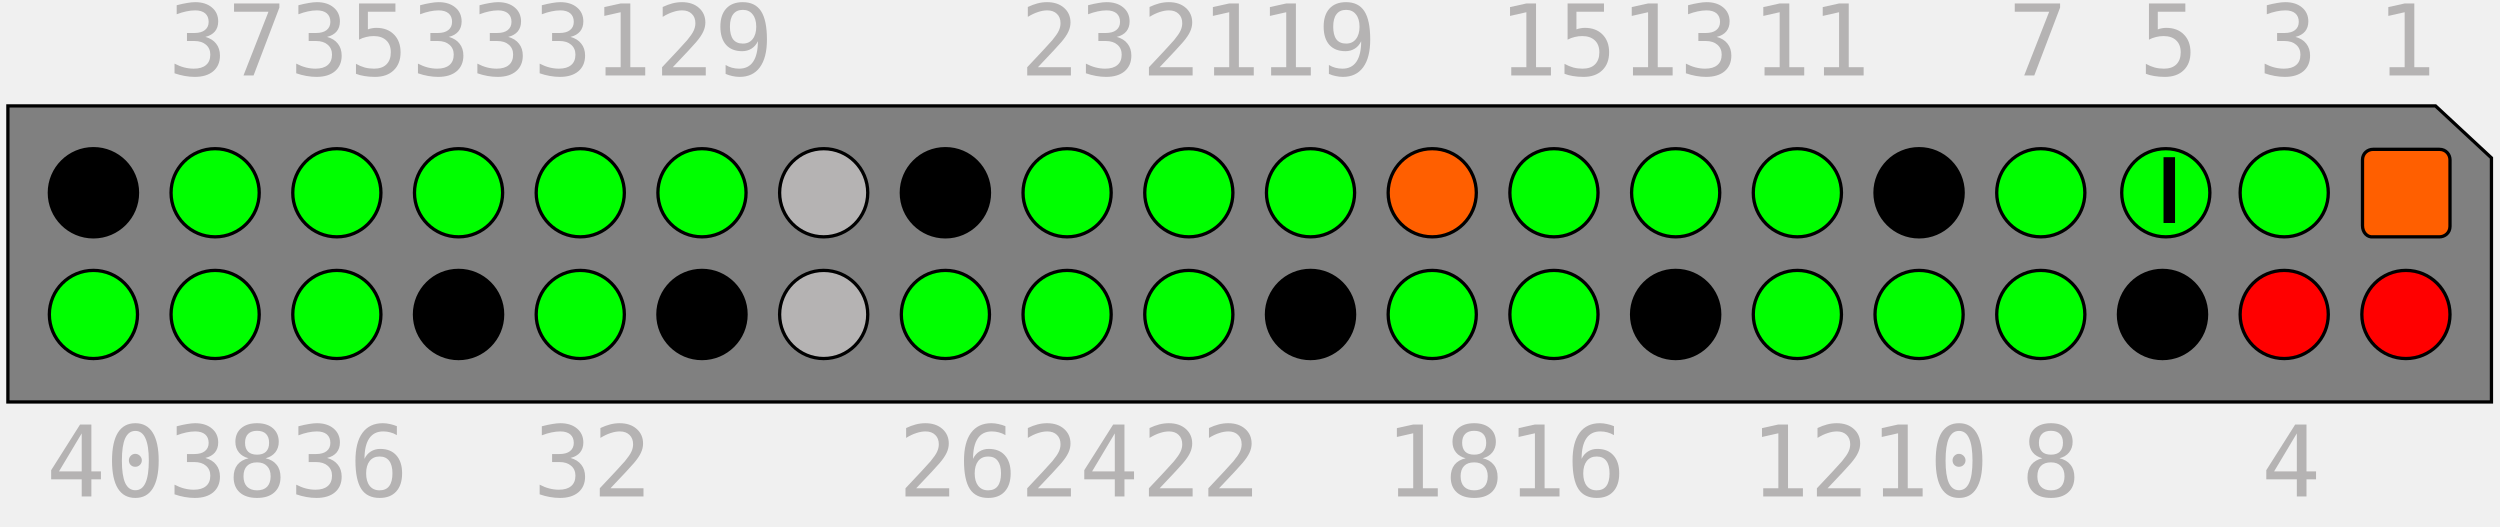
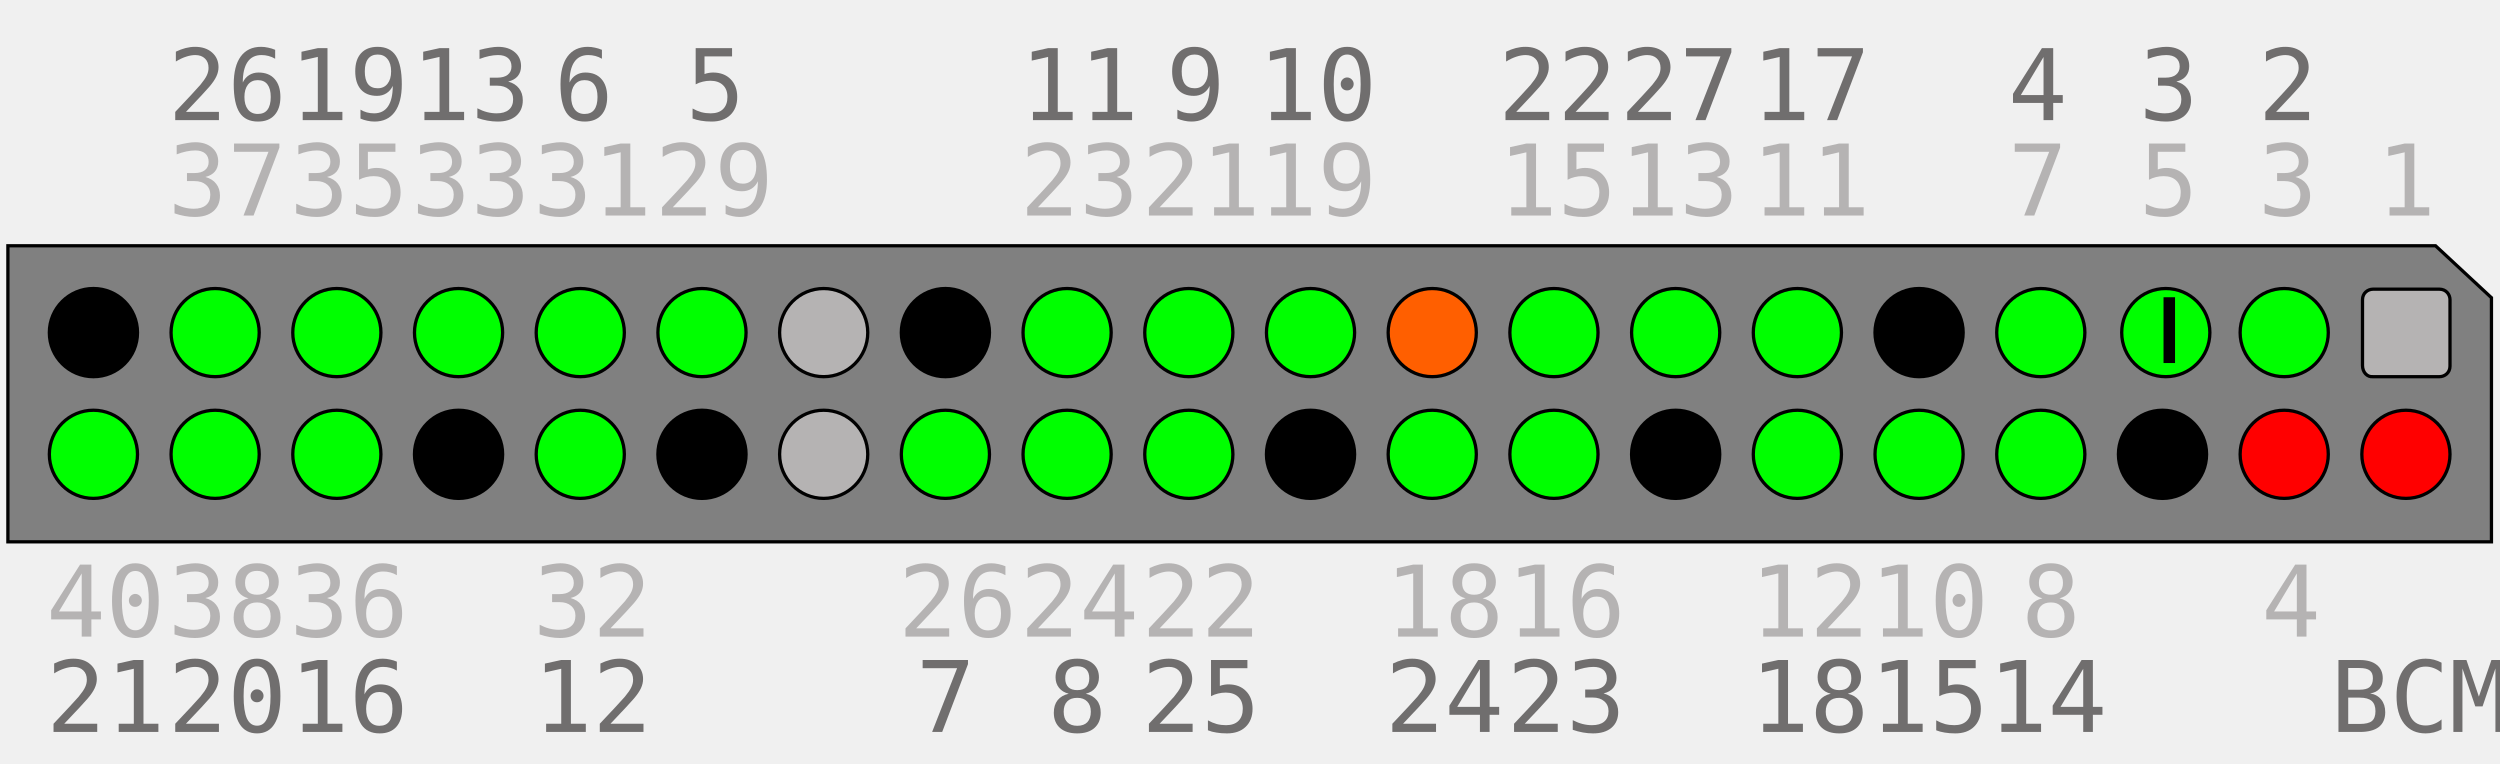
- <svg xmlns="http://www.w3.org/2000/svg" width="380px" height="80px" viewBox="0 0 380 80">
+ <svg xmlns="http://www.w3.org/2000/svg" width="360px" height="110px" viewBox="0 0 380 100">
  <style type="text/css">
- 	.st0,.st1,.st2,.st3,.st4,.st5{stroke:#000000;stroke-width:0.5;stroke-miterlimit:10;}
- 	.st0{fill:#808080;}
- 	.st1{fill:#FF0000;}
- 	.st3{fill:#00FF00;}
- 	.st4,.st6{fill:#B5B3B3;}
- 	.st5{fill:#FF5F00;}
- 	.st6{font-family:'Inconsolata';font-size:15px;}
- 	.st7{fill:#FFFFFF;}
- 	.st8{stroke:#000000;;font-size:9px;}
+ 	.st0,.st1,.st2,.st3,.st4,.st5 {stroke:#000000;stroke-width:0.5;stroke-miterlimit:10;}
+ 	.st0 {fill:#808080;}
+ 	.st1 {fill:#FF0000;}
+ 	.st3 {fill:#00FF00;}
+ 	.st4,.st6 {fill:#B5B3B3;}
+ 	.st5 {fill:#FF5F00;}
+ 	.st6, .st9 {font-family:'Inconsolata';font-size:15px;}
+ 	.st7 {fill:#FFFFFF;}
+ 	.st8 {stroke:#000000;;font-size:9px;}
+ 	.st9 {fill:#706E6E;}
</style>
-   <path class="st0" d="M378.7,24c0,12.9,0,24.2,0,37.1H1.2v-45c123.5,0,245.5,0,369,0L378.7,24z" />
-   <circle class="st2" cx="14.2" cy="29.3" r="6.7" />
-   <circle class="st3" cx="32.7" cy="29.3" r="6.7" />
-   <circle class="st3" cx="51.2" cy="29.3" r="6.7" />
-   <circle class="st3" cx="69.7" cy="29.3" r="6.7" />
-   <circle class="st3" cx="88.2" cy="29.3" r="6.7" />
-   <circle class="st3" cx="106.7" cy="29.3" r="6.7" />
-   <circle class="st4" cx="125.2" cy="29.3" r="6.7" />
-   <circle class="st2" cx="143.7" cy="29.3" r="6.7" />
-   <circle class="st3" cx="162.2" cy="29.3" r="6.7" />
-   <circle class="st3" cx="180.7" cy="29.3" r="6.7" />
-   <circle class="st3" cx="199.2" cy="29.3" r="6.7" />
-   <circle class="st5" cx="217.7" cy="29.3" r="6.7" />
-   <circle class="st3" cx="236.2" cy="29.3" r="6.7" />
-   <circle class="st3" cx="254.7" cy="29.3" r="6.7" />
-   <circle class="st3" cx="273.2" cy="29.3" r="6.7" />
-   <circle class="st2" cx="291.7" cy="29.3" r="6.7" />
-   <circle class="st3" cx="310.2" cy="29.3" r="6.7" />
-   <circle class="st3" cx="329.2" cy="29.3" r="6.7" />
-   <path class="st5" d="M359.1,34.3V24.3c0-1,0.8-1.6,1.6-1.6h10.1c1,0,1.6,0.8,1.6,1.6v10.1c0,1-0.8,1.6-1.6,1.6h-10.1 C359.8,36.1,359.1,35.3,359.1,34.3z" />
-   <circle class="st3" cx="347.2" cy="29.3" r="6.7" />
-   <circle class="st3" cx="14.2" cy="47.8" r="6.7" />
-   <circle class="st3" cx="32.7" cy="47.8" r="6.7" />
-   <circle class="st3" cx="51.2" cy="47.8" r="6.7" />
-   <circle class="st2" cx="69.7" cy="47.8" r="6.7" />
-   <circle class="st3" cx="88.2" cy="47.8" r="6.7" />
-   <circle class="st2" cx="106.7" cy="47.8" r="6.7" />
-   <circle class="st4" cx="125.2" cy="47.8" r="6.7" />
-   <circle class="st3" cx="143.7" cy="47.8" r="6.7" />
-   <circle class="st3" cx="162.2" cy="47.8" r="6.7" />
-   <circle class="st3" cx="180.7" cy="47.8" r="6.7" />
-   <circle class="st2" cx="199.2" cy="47.8" r="6.7" />
-   <circle class="st3" cx="217.7" cy="47.8" r="6.7" />
-   <circle class="st3" cx="236.2" cy="47.8" r="6.7" />
-   <circle class="st2" cx="254.7" cy="47.8" r="6.7" />
-   <circle class="st3" cx="273.2" cy="47.8" r="6.7" />
-   <circle class="st3" cx="291.7" cy="47.8" r="6.7" />
-   <circle class="st3" cx="310.2" cy="47.8" r="6.7" />
-   <circle class="st2" cx="328.7" cy="47.8" r="6.7" />
-   <circle class="st1" cx="347.2" cy="47.8" r="6.7" />
-   <circle class="st1" cx="365.7" cy="47.8" r="6.7" />
-   <text class="st6" transform="matrix(1 0 0 1 1.2269 11.4678)">
-     <tspan class="lcdchar-no mpdoled-no" x="24.3" y="0">37</tspan>
-     <tspan class="lcdchar-no mpdoled-no" x="42.8" y="0">35</tspan>
-     <tspan class="lcdchar-no mpdoled-no" x="61.3" y="0">33</tspan>
-     <tspan class="lcdchar-no mpdoled-no" x="79.8" y="0">31</tspan>
-     <tspan class="lcdchar-no mpdoled-no" x="98.3" y="0">29</tspan>
-     <tspan x="153.8" y="0">23</tspan>
-     <tspan class="mpdoled-no" x="172.3" y="0">21</tspan>
-     <tspan class="lcdchar-no" x="190" y="0">19</tspan>
-     <tspan class="mpdoled-no" x="226.5" y="0">15</tspan>
-     <tspan class="lcdchar-no mpdoled-no" x="245" y="0">13</tspan>
-     <tspan class="lcdchar-no mpdoled-no" x="265" y="0">11</tspan>
-     <tspan class="lcdchar-no gpio-no mpdoled-no" x="304" y="0">7</tspan>
-     <tspan class="gpio-no" x="323.9" y="0">5</tspan>
-     <tspan class="gpio-no st8" x="325.8" y="19.8">|</tspan>
-     <tspan class="gpio-no" x="342" y="0">3</tspan>
-     <tspan class="gpio-no rotaryencoder-no power" x="360" y="0">1</tspan>
+   <path class="st0" d="M378.7,37.2c0,12.9,0,24.2,0,37.1H1.2v-45c123.5,0,245.5,0,369,0L378.7,37.2z" />
+   <circle class="st2" cx="14.2" cy="42.5" r="6.7" />
+   <circle class="st3" cx="32.7" cy="42.5" r="6.7" />
+   <circle class="st3" cx="51.2" cy="42.5" r="6.7" />
+   <circle class="st3" cx="69.7" cy="42.5" r="6.7" />
+   <circle class="st3" cx="88.2" cy="42.5" r="6.7" />
+   <circle class="st3" cx="106.7" cy="42.5" r="6.7" />
+   <circle class="st4" cx="125.2" cy="42.5" r="6.7" />
+   <circle class="st2" cx="143.7" cy="42.5" r="6.7" />
+   <circle class="st3" cx="162.2" cy="42.5" r="6.7" />
+   <circle class="st3" cx="180.7" cy="42.5" r="6.7" />
+   <circle class="st3" cx="199.2" cy="42.5" r="6.7" />
+   <circle class="st5" cx="217.7" cy="42.5" r="6.7" />
+   <circle class="st3" cx="236.2" cy="42.5" r="6.7" />
+   <circle class="st3" cx="254.7" cy="42.5" r="6.7" />
+   <circle class="st3" cx="273.2" cy="42.5" r="6.7" />
+   <circle class="st2" cx="291.7" cy="42.5" r="6.7" />
+   <circle class="st3" cx="310.2" cy="42.5" r="6.7" />
+   <circle class="st3" cx="329.2" cy="42.5" r="6.7" />
+   <path class="st4" d="M359.1,47.5v-10c0-1,0.8-1.6,1.6-1.6h10.1c1,0,1.6,0.8,1.6,1.6v10.1c0,1-0.8,1.6-1.6,1.6h-10.1 C359.8,49.3,359.1,48.5,359.1,47.5z" />
+   <circle class="st3" cx="347.2" cy="42.5" r="6.7" />
+   <circle class="st3" cx="14.2" cy="61" r="6.7" />
+   <circle class="st3" cx="32.7" cy="61" r="6.7" />
+   <circle class="st3" cx="51.2" cy="61" r="6.7" />
+   <circle class="st2" cx="69.7" cy="61" r="6.7" />
+   <circle class="st3" cx="88.2" cy="61" r="6.7" />
+   <circle class="st2" cx="106.7" cy="61" r="6.7" />
+   <circle class="st4" cx="125.2" cy="61" r="6.7" />
+   <circle class="st3" cx="143.7" cy="61" r="6.7" />
+   <circle class="st3" cx="162.2" cy="61" r="6.7" />
+   <circle class="st3" cx="180.7" cy="61" r="6.7" />
+   <circle class="st2" cx="199.2" cy="61" r="6.7" />
+   <circle class="st3" cx="217.7" cy="61" r="6.7" />
+   <circle class="st3" cx="236.2" cy="61" r="6.7" />
+   <circle class="st2" cx="254.7" cy="61" r="6.7" />
+   <circle class="st3" cx="273.2" cy="61" r="6.7" />
+   <circle class="st3" cx="291.7" cy="61" r="6.7" />
+   <circle class="st3" cx="310.2" cy="61" r="6.7" />
+   <circle class="st2" cx="328.7" cy="61" r="6.7" />
+   <circle class="st1" cx="347.2" cy="61" r="6.7" />
+   <circle class="st1" cx="365.7" cy="61" r="6.7" />
+   <text class="st9" transform="matrix(1 0 0 1 1.2269 -14.5)">
+     <tspan class="lcdchar-no mpdoled-no" x="24.3" y="24.7">26</tspan>
+     <tspan class="lcdchar-no mpdoled-no" x="42.8" y="24.7">19</tspan>
+     <tspan class="lcdchar-no mpdoled-no" x="61.3" y="24.7">13</tspan>
+     <tspan class="lcdchar-no mpdoled-no" x="83" y="24.7">6</tspan>
+     <tspan class="lcdchar-no mpdoled-no" x="103" y="24.7">5</tspan>
+     <tspan x="153.8" y="24.7">11</tspan>
+     <tspan class="mpdoled-no" x="176" y="24.7">9</tspan>
+     <tspan class="lcdchar-no" x="190" y="24.7">10</tspan>
+     <tspan class="mpdoled-no" x="226.5" y="24.7">22</tspan>
+     <tspan class="lcdchar-no mpdoled-no" x="245" y="24.7">27</tspan>
+     <tspan class="lcdchar-no mpdoled-no" x="265" y="24.7">17</tspan>
+     <tspan class="lcdchar-no gpio-no mpdoled-no" x="304" y="24.7">4</tspan>
+     <tspan class="gpio-no" x="323.9" y="24.7">3</tspan>
+     <tspan class="gpio-no" x="342" y="24.7">2</tspan>
  </text>
-   <text class="st6" transform="matrix(1 0 0 1 1.2268 75.4674)">
-     <tspan class="lcdchar-no mpdoled-no" x="5.8" y="0">40</tspan>
-     <tspan class="lcdchar-no mpdoled-no" x="24.3" y="0">38</tspan>
-     <tspan class="lcdchar-no mpdoled-no" x="42.8" y="0">36</tspan>
-     <tspan class="lcdchar-no mpdoled-no" x="79.8" y="0">32</tspan>
-     <tspan class="lcdchar-no mpdoled-no" x="135.3" y="0">26</tspan>
-     <tspan x="153.8" y="0">24</tspan>
-     <tspan x="172.3" y="0">22</tspan>
-     <tspan x="209.3" y="0">18</tspan>
-     <tspan class="mpdoled-no" x="227.8" y="0">16</tspan>
-     <tspan class="lcdchar-no mpdoled-no" x="264.8" y="0">12</tspan>
-     <tspan class="lcdchar-no gpio-no mpdoled-no" x="283" y="0">10</tspan>
-     <tspan class="lcdchar-no gpio-no mpdoled-no" x="306" y="0">8</tspan>
-     <tspan class="gpio-no mpdoled-no rotaryencoder-no power" x="342.5" y="0">4</tspan>
+   <text class="st6" transform="matrix(1 0 0 1 1.2269 0)">
+     <tspan class="lcdchar-no mpdoled-no" x="24.3" y="24.7">37</tspan>
+     <tspan class="lcdchar-no mpdoled-no" x="42.8" y="24.7">35</tspan>
+     <tspan class="lcdchar-no mpdoled-no" x="61.3" y="24.7">33</tspan>
+     <tspan class="lcdchar-no mpdoled-no" x="79.8" y="24.7">31</tspan>
+     <tspan class="lcdchar-no mpdoled-no" x="98.3" y="24.7">29</tspan>
+     <tspan x="153.8" y="24.7">23</tspan>
+     <tspan class="mpdoled-no" x="172.3" y="24.7">21</tspan>
+     <tspan class="lcdchar-no" x="190" y="24.7">19</tspan>
+     <tspan class="mpdoled-no" x="226.5" y="24.7">15</tspan>
+     <tspan class="lcdchar-no mpdoled-no" x="245" y="24.7">13</tspan>
+     <tspan class="lcdchar-no mpdoled-no" x="265" y="24.7">11</tspan>
+     <tspan class="lcdchar-no gpio-no mpdoled-no" x="304" y="24.7">7</tspan>
+     <tspan class="gpio-no" x="323.9" y="24.7">5</tspan>
+     <tspan class="gpio-no" x="342" y="24.7">3</tspan>
+     <tspan class="gpio-no rotaryencoder-no power" x="360" y="24.7">1</tspan>
+     <tspan class="gpio-no st8" x="325.8" y="44.5">|</tspan>
+   </text>
+   <text class="st6" transform="matrix(1 0 0 1 1.2268 64)">
+     <tspan class="lcdchar-no mpdoled-no" x="5.8" y="24.7">40</tspan>
+     <tspan class="lcdchar-no mpdoled-no" x="24.3" y="24.7">38</tspan>
+     <tspan class="lcdchar-no mpdoled-no" x="42.8" y="24.7">36</tspan>
+     <tspan class="lcdchar-no mpdoled-no" x="79.8" y="24.7">32</tspan>
+     <tspan class="lcdchar-no mpdoled-no" x="135.3" y="24.7">26</tspan>
+     <tspan x="153.8" y="24.7">24</tspan>
+     <tspan x="172.3" y="24.7">22</tspan>
+     <tspan x="209.3" y="24.7">18</tspan>
+     <tspan class="mpdoled-no" x="227.8" y="24.7">16</tspan>
+     <tspan class="lcdchar-no mpdoled-no" x="264.8" y="24.7">12</tspan>
+     <tspan class="lcdchar-no gpio-no mpdoled-no" x="283" y="24.7">10</tspan>
+     <tspan class="lcdchar-no gpio-no mpdoled-no" x="306" y="24.7">8</tspan>
+     <tspan class="gpio-no mpdoled-no rotaryencoder-no power" x="342.5" y="24.7">4</tspan>
+   </text>
+   <text class="st9" transform="matrix(1 0 0 1 1.2268 78.5)">
+     <tspan class="lcdchar-no mpdoled-no" x="5.8" y="24.7">21</tspan>
+     <tspan class="lcdchar-no mpdoled-no" x="24.3" y="24.7">20</tspan>
+     <tspan class="lcdchar-no mpdoled-no" x="42.8" y="24.7">16</tspan>
+     <tspan class="lcdchar-no mpdoled-no" x="79.8" y="24.7">12</tspan>
+     <tspan class="lcdchar-no mpdoled-no" x="138" y="24.7">7</tspan>
+     <tspan x="158" y="24.7">8</tspan>
+     <tspan x="172.3" y="24.7">25</tspan>
+     <tspan x="209.3" y="24.7">24</tspan>
+     <tspan class="mpdoled-no" x="227.8" y="24.7">23</tspan>
+     <tspan class="lcdchar-no mpdoled-no" x="264.8" y="24.7">18</tspan>
+     <tspan class="lcdchar-no gpio-no mpdoled-no" x="283" y="24.7">15</tspan>
+     <tspan class="lcdchar-no gpio-no mpdoled-no" x="301" y="24.7">14</tspan>
+     <tspan x="353" y="24.7">BCM</tspan>
  </text>
</svg>
